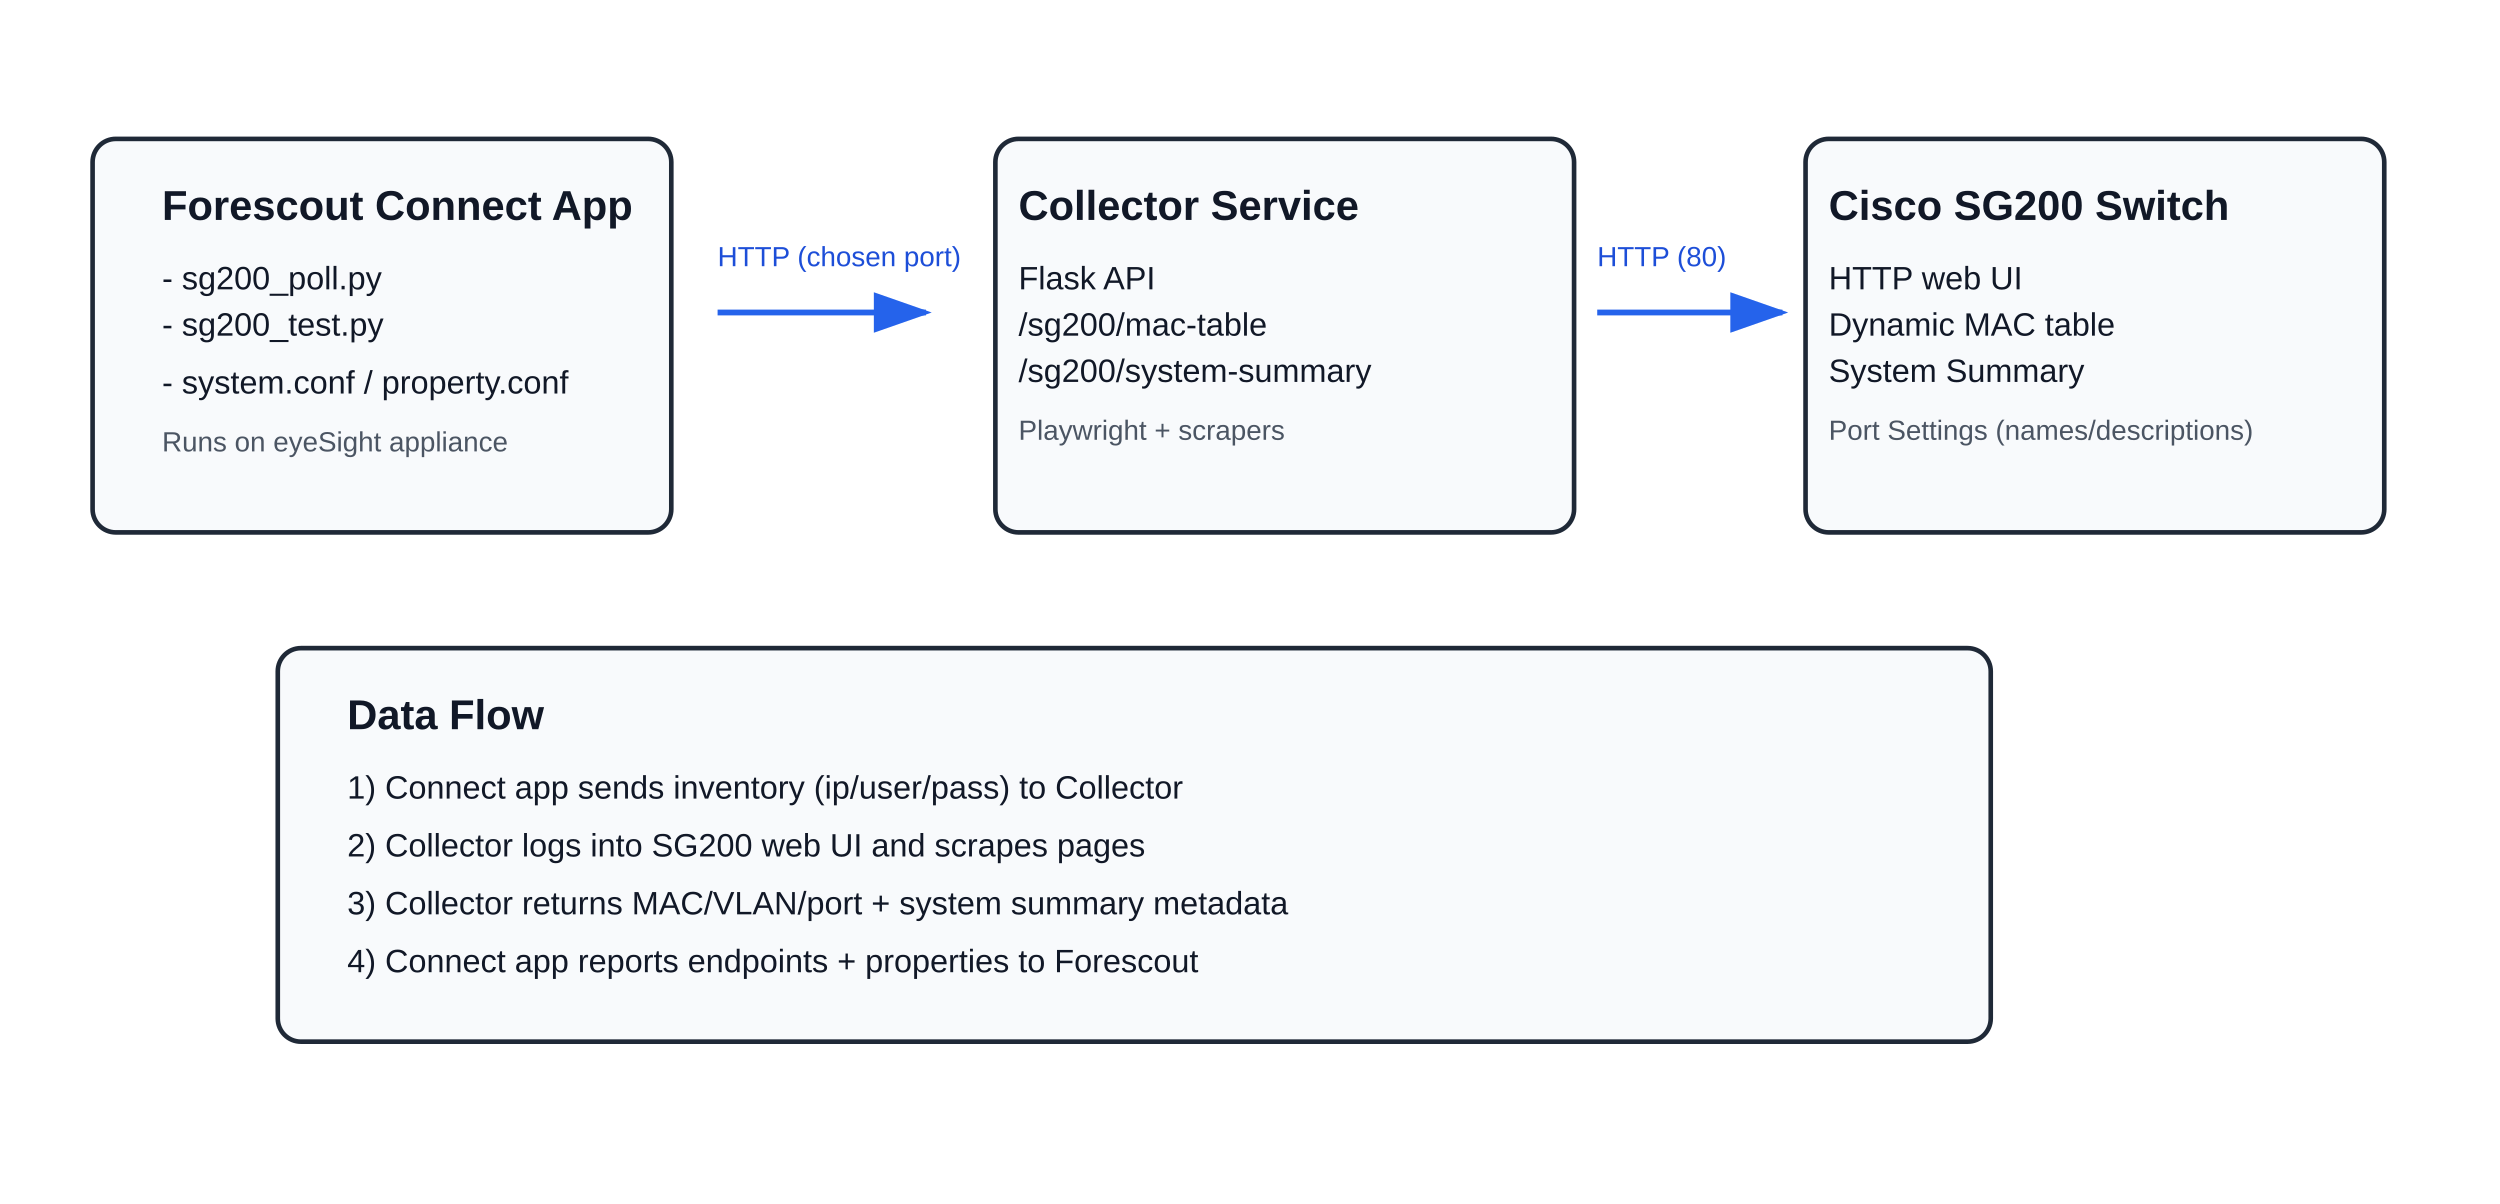
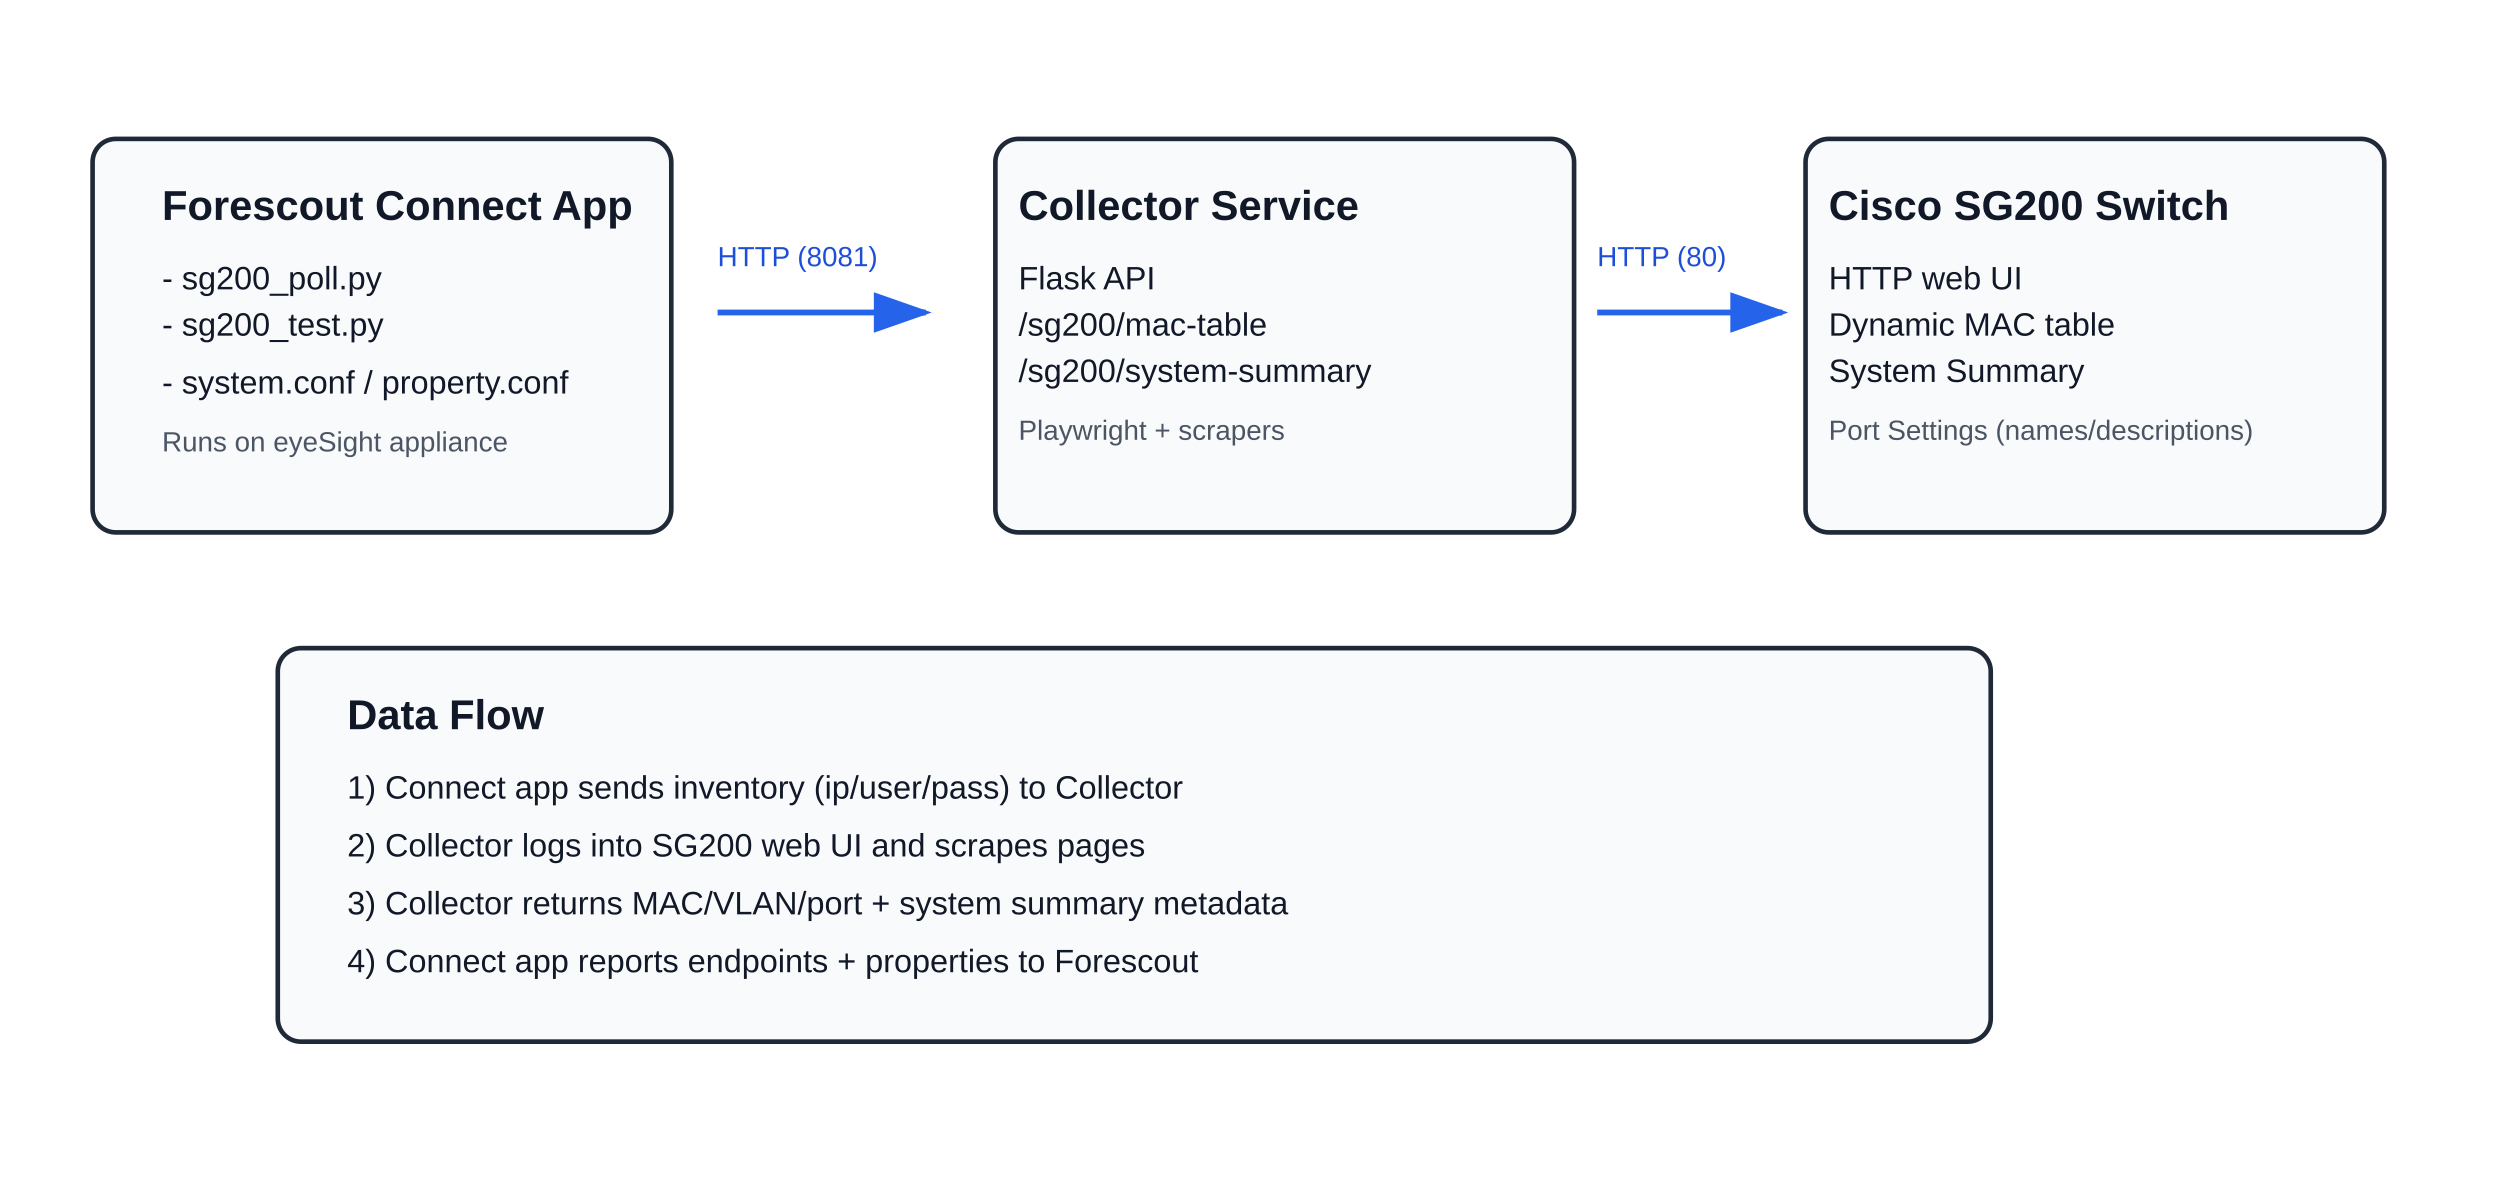
<svg xmlns="http://www.w3.org/2000/svg" width="1080" height="520" viewBox="0 0 1080 520">
  <defs>
    <style>
      .box { fill: #f8fafc; stroke: #1f2937; stroke-width: 2; rx: 10; }
      .title { font: 700 18px 'Segoe UI', Arial, sans-serif; fill: #111827; }
      .text { font: 14px 'Segoe UI', Arial, sans-serif; fill: #111827; }
      .muted { font: 12px 'Segoe UI', Arial, sans-serif; fill: #4b5563; }
      .arrow { stroke: #2563eb; stroke-width: 2.5; fill: none; marker-end: url(#arrowhead); }
      .port { font: 12px 'Segoe UI', Arial, sans-serif; fill: #1d4ed8; }
    </style>
    <marker id="arrowhead" markerWidth="10" markerHeight="7" refX="9" refY="3.5" orient="auto">
      <polygon points="0 0, 10 3.5, 0 7" fill="#2563eb" />
    </marker>
  </defs>
  <rect x="40" y="60" width="250" height="170" class="box" />
  <text x="70" y="95" class="title">Forescout Connect App</text>
  <text x="70" y="125" class="text">- sg200_poll.py</text>
  <text x="70" y="145" class="text">- sg200_test.py</text>
  <text x="70" y="170" class="text">- system.conf / property.conf</text>
  <text x="70" y="195" class="muted">Runs on eyeSight appliance</text>
  <rect x="430" y="60" width="250" height="170" class="box" />
  <text x="440" y="95" class="title">Collector Service</text>
  <text x="440" y="125" class="text">Flask API</text>
  <text x="440" y="145" class="text">/sg200/mac-table</text>
  <text x="440" y="165" class="text">/sg200/system-summary</text>
  <text x="440" y="190" class="muted">Playwright + scrapers</text>
  <rect x="780" y="60" width="250" height="170" class="box" />
  <text x="790" y="95" class="title">Cisco SG200 Switch</text>
  <text x="790" y="125" class="text">HTTP web UI</text>
  <text x="790" y="145" class="text">Dynamic MAC table</text>
  <text x="790" y="165" class="text">System Summary</text>
  <text x="790" y="190" class="muted">Port Settings (names/descriptions)</text>
  <line x1="310" y1="135" x2="400" y2="135" class="arrow" />
-   <text x="310" y="115" class="port">HTTP (chosen port)</text>
+   <text x="310" y="115" class="port">HTTP (8081)</text>
  <line x1="690" y1="135" x2="770" y2="135" class="arrow" />
  <text x="690" y="115" class="port">HTTP (80)</text>
  <rect x="120" y="280" width="740" height="170" class="box" />
  <text x="150" y="315" class="title">Data Flow</text>
  <text x="150" y="345" class="text">1) Connect app sends inventory (ip/user/pass) to Collector</text>
  <text x="150" y="370" class="text">2) Collector logs into SG200 web UI and scrapes pages</text>
  <text x="150" y="395" class="text">3) Collector returns MAC/VLAN/port + system summary metadata</text>
  <text x="150" y="420" class="text">4) Connect app reports endpoints + properties to Forescout</text>
</svg>
